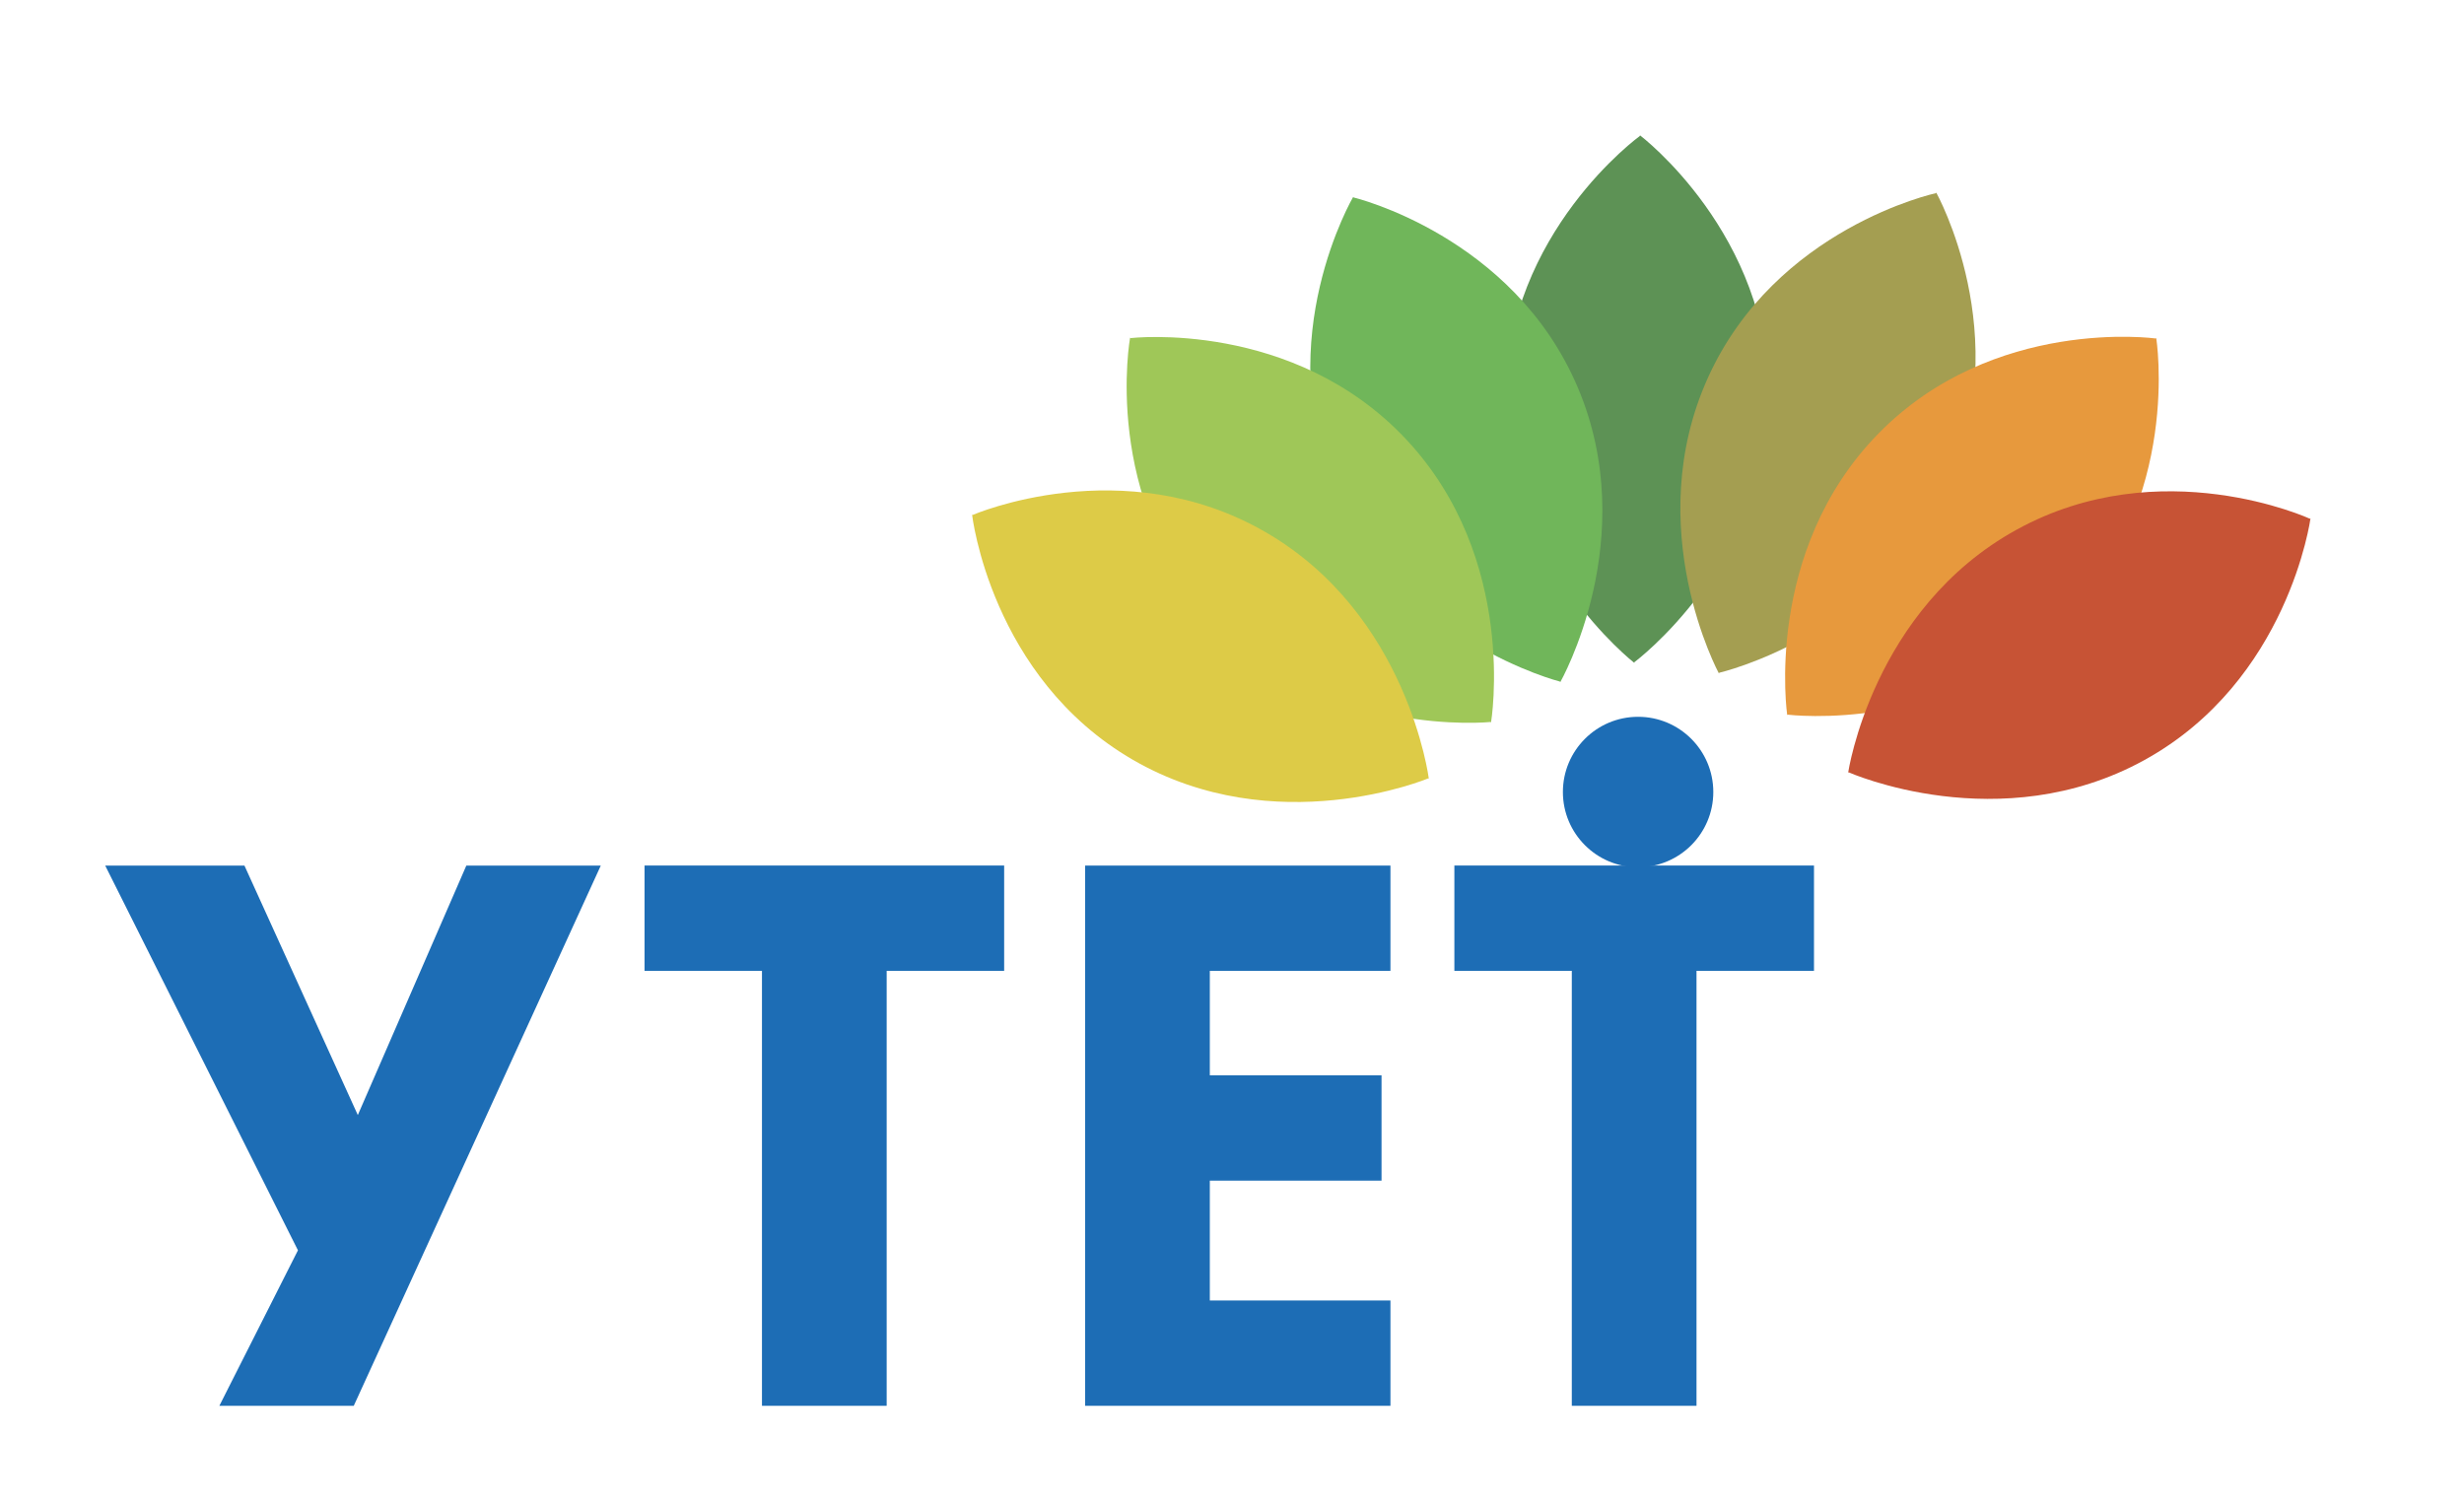
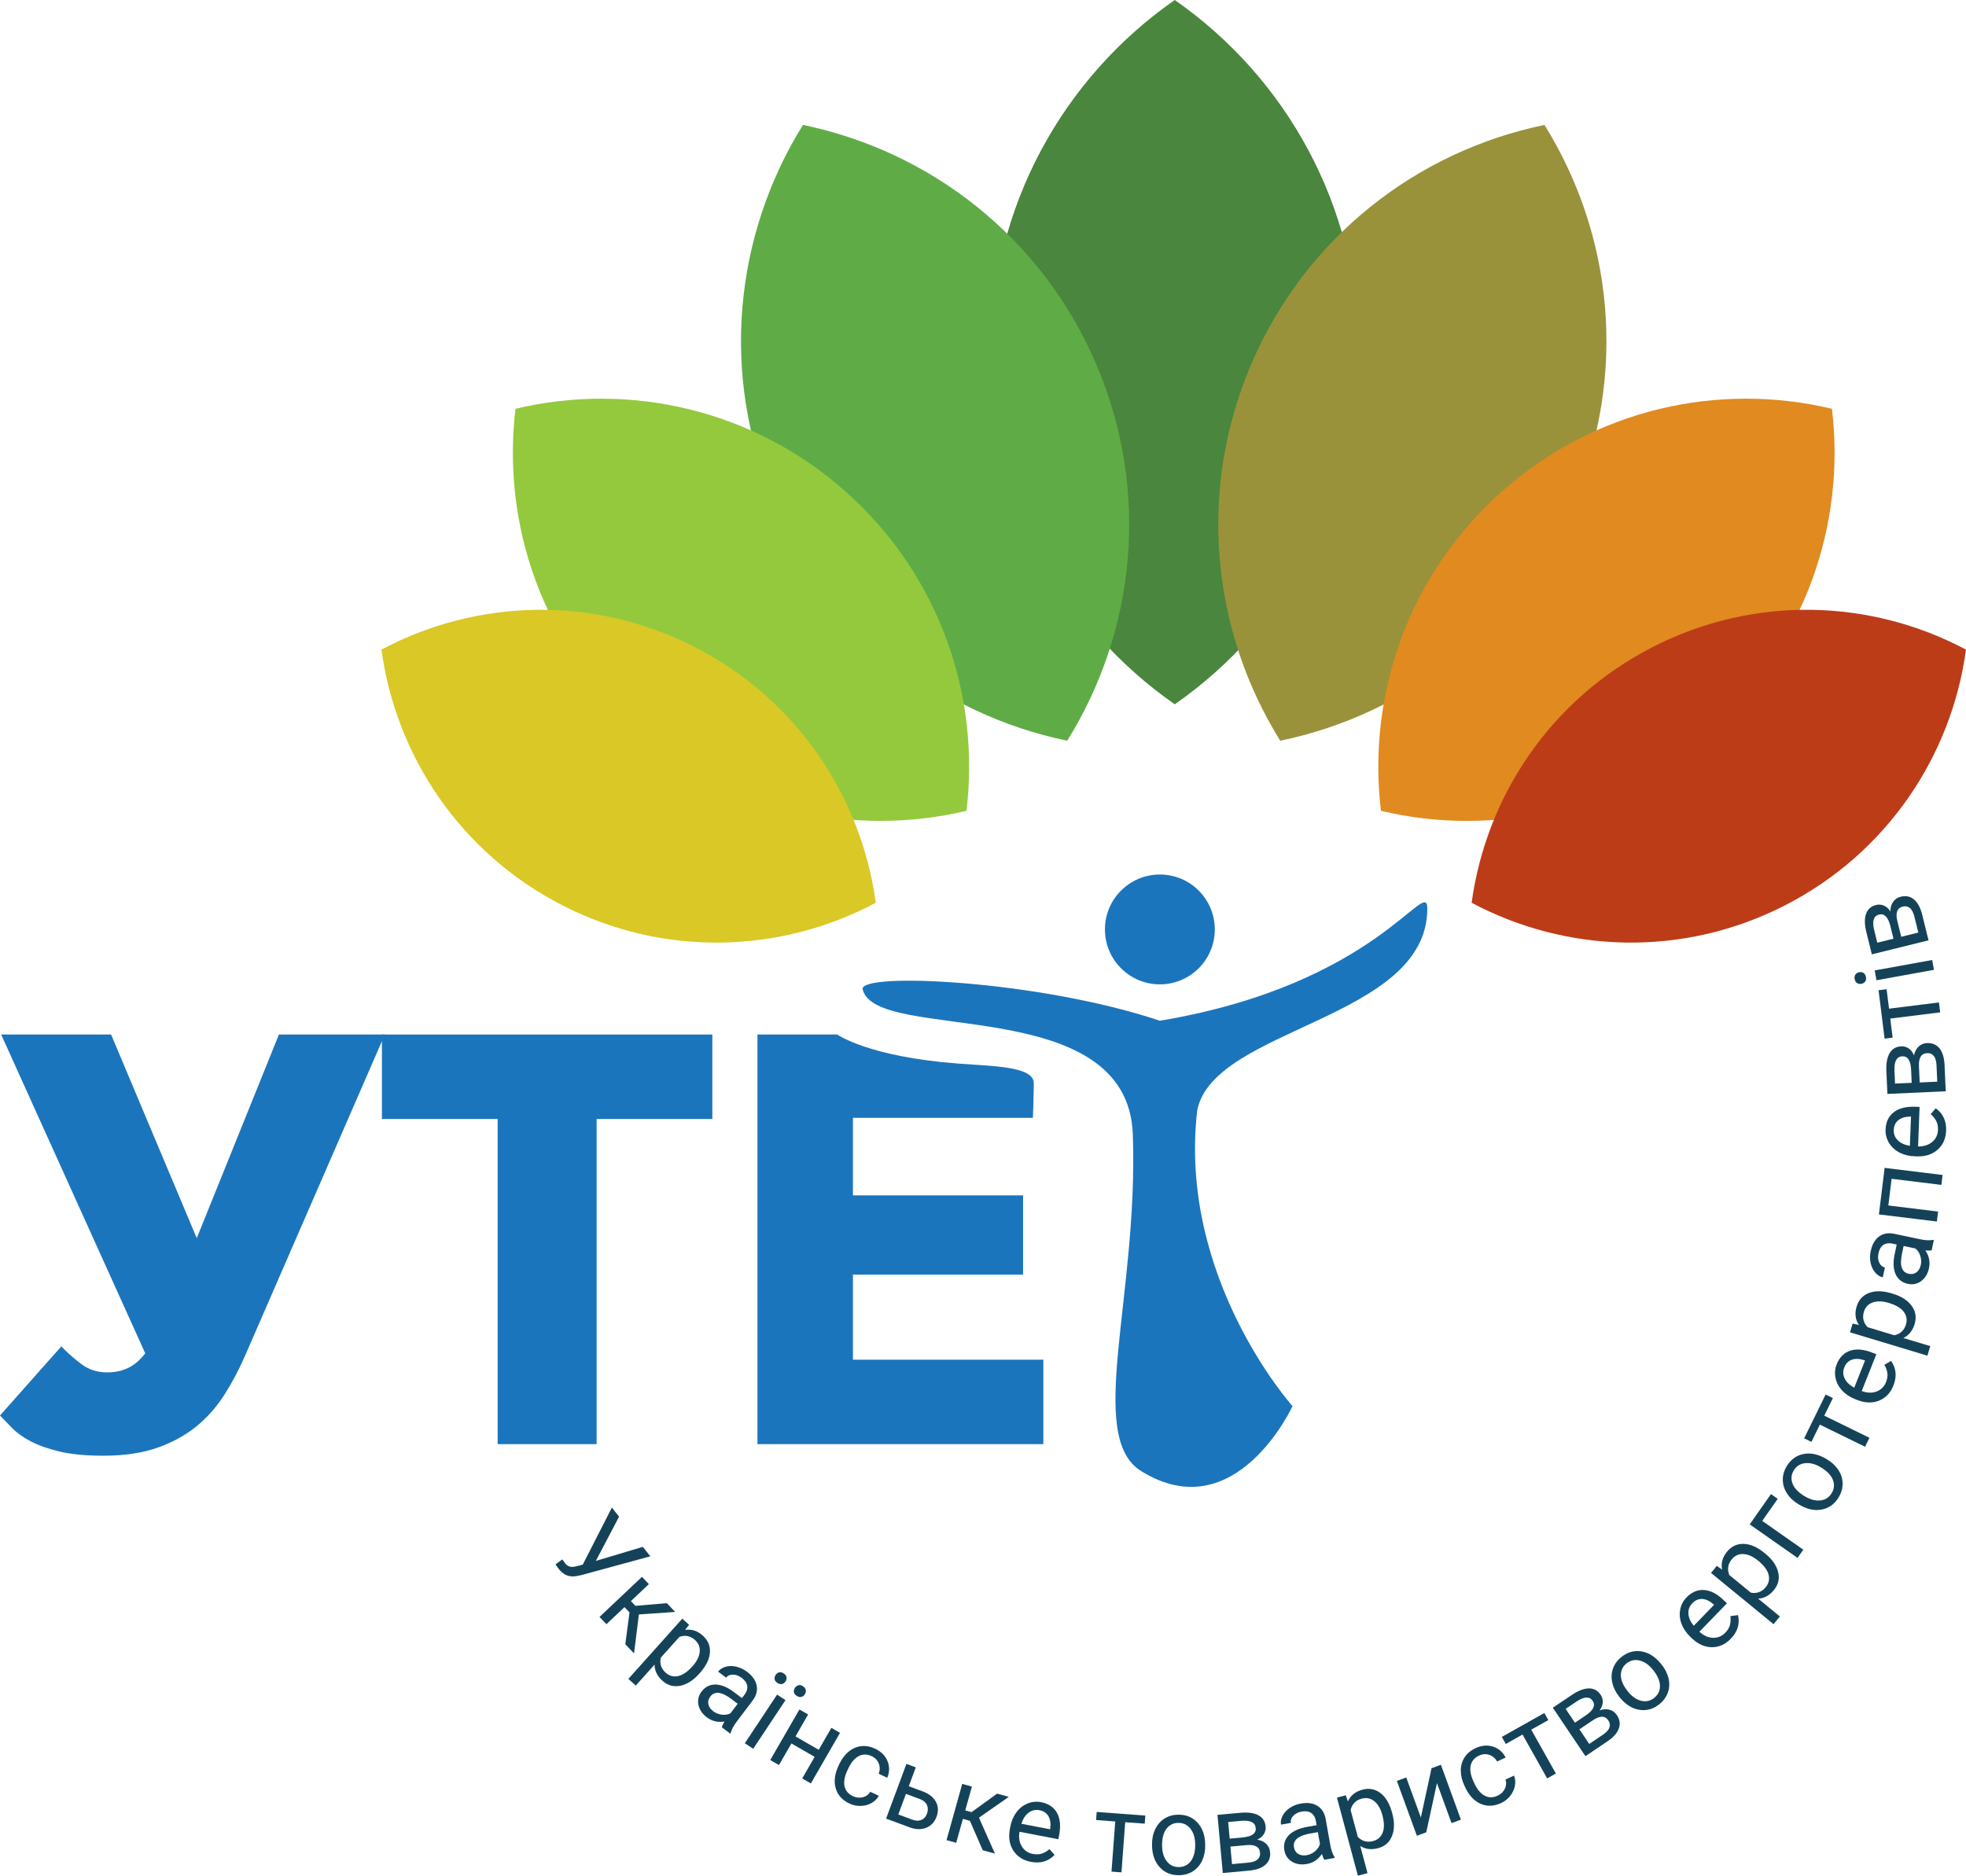
- <svg xmlns="http://www.w3.org/2000/svg" version="1.1" id="Layer_1" x="0px" y="0px" viewBox="0 0 437.07 268.1" style="enable-background:new 0 0 437.07 268.1;" xml:space="preserve">
-   <style type="text/css">
- 	.st0{fill:#1D6DB5;}
- 	.st1{fill:#5D9255;}
- 	.st2{fill:#A49E51;}
- 	.st3{fill:#E7993D;}
- 	.st4{fill:#C75335;}
- 	.st5{fill:#70B65A;}
- 	.st6{fill:#9FC758;}
- 	.st7{fill:#DDCB47;}
- </style>
-   <g>
-     <g>
-       <path class="st0" d="M43.36,153.53l20.11,44.25l19.25-44.25h23.85l-43.82,95.82H38.91l13.94-27.58l-34.19-68.24H43.36z" />
-       <path class="st0" d="M157.28,172.2v77.15h-22.12V172.2h-20.83v-18.68h63.79v18.68H157.28z" />
-       <path class="st0" d="M246.63,172.2H214.6v18.53h30.46v18.68H214.6v21.26h32.04v18.68h-54.16v-95.82h54.16V172.2z" />
-       <path class="st0" d="M300.93,172.2v77.15h-22.12V172.2h-20.83v-18.68h63.79v18.68H300.93z" />
+ <svg xmlns="http://www.w3.org/2000/svg" width="79.137mm" height="75.517mm" viewBox="0 0 79.137 75.517" version="1.1" id="svg1202">
+   <defs id="defs1199" />
+   <g id="layer1" transform="translate(-0.2999996,-0.2999977)" style="display:inline">
+     <g id="g880" style="display:inline" transform="matrix(0.3527778,0,0,-0.3527778,-27.82214,160.0013)">
+       <g id="g18" transform="translate(209.9345,284.8043)">
+         <path d="m 0,0 c -6.371,3.948 -0.311,19.966 -0.959,38.415 -0.574,16.37 -29.347,10.352 -30.825,16.562 -0.479,2.01 20.092,1.053 33.91,-3.574 24.869,4.151 30.535,16.686 30.517,12.764 C 32.585,51.499 8.272,50.653 6.388,41.176 4.174,22.006 17.262,7.419 17.262,7.419 17.262,7.419 10.774,-6.677 0,0" style="fill:#1b75bc;fill-opacity:1;fill-rule:nonzero;stroke:none" id="path20" />
+       </g>
+       <g id="g22" transform="translate(218.328,346.6259)">
+         <path d="m 0,0 c 0,-3.462 -2.806,-6.268 -6.268,-6.268 -3.461,0 -6.267,2.806 -6.267,6.268 0,3.462 2.806,6.268 6.267,6.268 C -2.806,6.268 0,3.462 0,0" style="fill:#1b75bc;fill-opacity:1;fill-rule:nonzero;stroke:none" id="path24" />
+       </g>
+       <g id="g26" transform="translate(92.3933,334.6331)">
+         <path d="M 0,0 9.773,-23.242 19.148,0 H 31.232 L 15.319,-36.579 c -0.705,-1.629 -1.509,-3.148 -2.41,-4.556 -0.903,-1.41 -1.981,-2.62 -3.236,-3.632 -1.254,-1.013 -2.74,-1.816 -4.457,-2.41 -1.716,-0.594 -3.742,-0.891 -6.074,-0.891 -2.07,0 -3.775,0.167 -5.117,0.498 -1.343,0.333 -2.443,0.732 -3.301,1.197 -0.859,0.465 -1.542,0.963 -2.047,1.496 -0.507,0.532 -0.958,0.997 -1.354,1.397 l 6.999,7.891 c 0.572,-0.617 1.298,-1.266 2.179,-1.948 0.88,-0.683 1.892,-1.023 3.037,-1.023 0.88,0 1.673,0.164 2.377,0.494 0.704,0.329 1.364,0.889 1.981,1.68 L -12.545,0 Z" style="fill:#1b75bc;fill-opacity:1;fill-rule:nonzero;stroke:none" id="path28" />
+       </g>
+       <g id="g30" transform="translate(147.7904,324.9929)">
+         <path d="M 0,0 V -37.108 H -11.291 V 0 H -24.496 V 9.64 H 13.205 V 0 Z" style="fill:#1b75bc;fill-opacity:1;fill-rule:nonzero;stroke:none" id="path32" />
+       </g>
+       <g id="g34" transform="translate(166.1455,287.8853)">
+         <path d="m 0,0 v 46.748 h 9.104 c 0,0 3.525,-2.536 13.787,-3.316 3.915,-0.297 8.387,-0.307 8.627,-2.092 0.048,-0.362 -0.089,-4.101 -0.089,-4.101 H 10.894 V 28.392 H 30.306 V 19.346 H 10.894 V 9.64 H 32.617 V 0 Z" style="fill:#1b75bc;fill-opacity:1;fill-rule:nonzero;stroke:none" id="path36" />
+       </g>
+       <g id="g38" transform="translate(147.7037,274.5616)">
+         <path d="m 0,0 5.364,1.602 0.85,-1.079 -7.83,-2.134 c -0.506,-0.127 -0.894,-0.179 -1.165,-0.157 -0.271,0.021 -0.524,0.097 -0.76,0.228 -0.236,0.129 -0.47,0.342 -0.701,0.635 -0.201,0.254 -0.315,0.429 -0.342,0.522 l 0.758,0.551 0.328,-0.455 c 0.267,-0.339 0.628,-0.462 1.083,-0.369 l 0.347,0.076 0.575,0.156 3.323,6.509 0.819,-1.04 z" style="fill:#144359;fill-opacity:1;fill-rule:nonzero;stroke:none" id="path40" />
+       </g>
+       <g id="g42" transform="translate(151.545,268.6794)">
+         <path d="M 0,0 -0.571,0.605 -2.635,-1.345 -3.421,-0.512 1.424,4.063 2.21,3.231 0.159,1.294 0.671,0.752 4.26,1.058 5.208,0.056 1.07,-0.227 0.515,-4.68 -0.479,-3.628 Z" style="fill:#144359;fill-opacity:1;fill-rule:nonzero;stroke:none" id="path44" />
+       </g>
+       <g id="g46" transform="translate(158.7258,262.5299)">
+         <path d="M 0,0 C 0.501,0.559 0.778,1.108 0.829,1.646 0.881,2.184 0.699,2.639 0.283,3.012 -0.231,3.472 -0.82,3.588 -1.485,3.363 L -3.609,0.991 c -0.151,-0.679 0.034,-1.254 0.557,-1.722 0.407,-0.364 0.875,-0.493 1.404,-0.385 C -1.119,-1.009 -0.57,-0.636 0,0 m 0.763,-0.856 c -0.677,-0.756 -1.395,-1.21 -2.154,-1.362 -0.759,-0.153 -1.434,0.035 -2.024,0.564 -0.603,0.54 -0.906,1.155 -0.909,1.847 l -2.14,-2.39 -0.849,0.76 6.154,6.872 0.775,-0.694 -0.451,-0.587 C -0.106,4.272 0.565,4.056 1.18,3.506 1.776,2.972 2.047,2.325 1.992,1.564 1.936,0.803 1.55,0.022 0.832,-0.779 Z" style="fill:#144359;fill-opacity:1;fill-rule:nonzero;stroke:none" id="path48" />
+       </g>
+       <g id="g50" transform="translate(161.0964,257.4012)">
+         <path d="m 0,0 c 0.285,-0.214 0.611,-0.345 0.978,-0.391 0.367,-0.044 0.697,0.008 0.989,0.157 L 2.791,0.857 2.078,1.395 C 0.964,2.236 0.16,2.33 -0.332,1.677 -0.547,1.392 -0.62,1.098 -0.551,0.794 -0.482,0.49 -0.298,0.225 0,0 m 0.986,-1.832 c 0.027,0.145 0.125,0.364 0.295,0.658 -0.754,-0.121 -1.424,0.04 -2.011,0.483 -0.524,0.395 -0.843,0.869 -0.955,1.418 -0.112,0.55 0.004,1.053 0.348,1.509 0.417,0.553 0.952,0.825 1.605,0.813 0.652,-0.01 1.36,-0.304 2.124,-0.88 L 3.277,1.501 3.592,1.919 C 3.831,2.237 3.927,2.562 3.88,2.894 3.831,3.225 3.622,3.531 3.252,3.811 2.928,4.056 2.594,4.179 2.251,4.18 1.907,4.183 1.648,4.067 1.473,3.834 L 0.558,4.524 C 0.758,4.79 1.046,4.974 1.421,5.08 1.796,5.185 2.2,5.188 2.631,5.089 3.063,4.99 3.472,4.794 3.859,4.503 4.472,4.041 4.836,3.525 4.953,2.956 5.069,2.388 4.931,1.83 4.539,1.282 L 2.692,-1.166 C 2.323,-1.655 2.092,-2.089 2,-2.472 L 1.94,-2.551 Z" style="fill:#144359;fill-opacity:1;fill-rule:nonzero;stroke:none" id="path52" />
+       </g>
+       <g id="g54" transform="translate(170.4188,260.0717)">
+         <path d="M 0,0 C 0.103,0.155 0.236,0.254 0.401,0.298 0.565,0.343 0.74,0.304 0.925,0.18 1.11,0.058 1.215,-0.088 1.24,-0.259 1.265,-0.428 1.226,-0.591 1.124,-0.746 1.021,-0.901 0.888,-0.997 0.723,-1.037 0.559,-1.077 0.385,-1.035 0.2,-0.912 0.015,-0.79 -0.09,-0.646 -0.116,-0.48 -0.141,-0.314 -0.103,-0.154 0,0 m -2.2,1.474 c 0.103,0.155 0.236,0.253 0.399,0.296 0.164,0.042 0.338,0.002 0.523,-0.12 0.185,-0.123 0.29,-0.268 0.316,-0.436 C -0.935,1.045 -0.974,0.883 -1.076,0.729 -1.179,0.574 -1.312,0.477 -1.477,0.438 -1.641,0.398 -1.815,0.439 -2,0.561 -2.185,0.684 -2.29,0.828 -2.315,0.994 -2.341,1.159 -2.303,1.319 -2.2,1.474 m -2.561,-8.428 -0.955,0.633 3.683,5.552 0.955,-0.633 z" style="fill:#144359;fill-opacity:1;fill-rule:nonzero;stroke:none" id="path56" />
+       </g>
+       <g id="g58" transform="translate(172.238,249.1644)">
+         <path d="M 0,0 -0.987,0.568 0.433,3.033 -2.219,4.561 -3.639,2.096 -4.632,2.668 -1.306,8.442 -0.313,7.869 -1.755,5.367 0.897,3.839 2.339,6.342 3.326,5.774 Z" style="fill:#144359;fill-opacity:1;fill-rule:nonzero;stroke:none" id="path60" />
+       </g>
+       <g id="g62" transform="translate(177.0432,247.7067)" style="display:inline">
+         <path d="m 0,0 c 0.368,-0.172 0.742,-0.212 1.122,-0.117 0.379,0.094 0.662,0.301 0.849,0.622 L 2.947,0.048 c -0.181,-0.337 -0.454,-0.61 -0.82,-0.82 -0.365,-0.21 -0.775,-0.321 -1.228,-0.336 -0.453,-0.014 -0.885,0.075 -1.293,0.266 -0.822,0.385 -1.347,0.965 -1.575,1.741 -0.228,0.776 -0.12,1.64 0.326,2.591 l 0.081,0.173 c 0.275,0.588 0.628,1.059 1.058,1.416 0.43,0.355 0.905,0.566 1.427,0.629 C 1.445,5.772 1.981,5.676 2.531,5.418 3.208,5.1 3.675,4.635 3.934,4.019 4.192,3.404 4.184,2.766 3.911,2.105 L 2.935,2.563 C 3.088,2.967 3.09,3.357 2.942,3.733 2.794,4.108 2.525,4.387 2.134,4.57 1.61,4.816 1.115,4.817 0.651,4.574 0.186,4.332 -0.214,3.854 -0.548,3.141 L -0.64,2.946 C -0.965,2.25 -1.073,1.647 -0.963,1.138 -0.853,0.629 -0.532,0.249 0,0" style="fill:#144359;fill-opacity:1;fill-rule:nonzero;stroke:none" id="path64" />
+       </g>
+       <g id="g66" transform="translate(183.087,247.9733)">
+         <path d="m 0,0 -0.873,-2.349 1.587,-0.59 c 0.401,-0.149 0.749,-0.161 1.045,-0.036 0.295,0.123 0.51,0.365 0.643,0.723 0.129,0.346 0.127,0.67 -0.004,0.97 -0.131,0.301 -0.388,0.526 -0.77,0.677 z M 0.324,0.872 1.946,0.269 C 2.651,-0.001 3.143,-0.395 3.42,-0.909 3.697,-1.424 3.721,-1.991 3.491,-2.611 3.259,-3.234 2.861,-3.656 2.298,-3.875 1.734,-4.096 1.095,-4.072 0.379,-3.806 l -2.644,0.982 2.321,6.246 1.068,-0.397 z" style="fill:#144359;fill-opacity:1;fill-rule:nonzero;stroke:none" id="path68" />
+       </g>
+       <g id="g70" transform="translate(190.3859,244.8979)">
+         <path d="m 0,0 -0.801,0.223 -0.763,-2.734 -1.103,0.308 1.79,6.417 L 0.227,3.907 -0.531,1.19 0.187,0.99 3.104,3.104 4.432,2.734 1.033,0.357 2.855,-3.744 1.461,-3.355 Z" style="fill:#144359;fill-opacity:1;fill-rule:nonzero;stroke:none" id="path72" />
+       </g>
+       <g id="g74" transform="translate(198.3217,246.1092)">
+         <path d="m 0,0 c -0.451,0.087 -0.862,-0.005 -1.232,-0.275 -0.369,-0.269 -0.647,-0.694 -0.834,-1.273 l 3.279,-0.629 0.016,0.085 c 0.077,0.575 0.008,1.044 -0.206,1.41 C 0.809,-0.317 0.468,-0.09 0,0 m -0.987,-5.893 c -0.887,0.17 -1.553,0.6 -1.998,1.29 -0.444,0.689 -0.573,1.522 -0.385,2.498 l 0.039,0.205 c 0.125,0.649 0.36,1.204 0.706,1.667 0.346,0.463 0.769,0.795 1.27,0.998 0.501,0.203 1.012,0.254 1.532,0.154 0.85,-0.163 1.457,-0.571 1.822,-1.221 0.364,-0.651 0.445,-1.499 0.245,-2.543 L 2.155,-3.311 -2.278,-2.46 c -0.108,-0.648 -0.02,-1.205 0.265,-1.672 0.284,-0.466 0.705,-0.753 1.262,-0.86 0.395,-0.075 0.744,-0.059 1.05,0.049 0.305,0.109 0.586,0.277 0.843,0.503 l 0.581,-0.663 c -0.71,-0.737 -1.614,-1.001 -2.71,-0.79" style="fill:#144359;fill-opacity:1;fill-rule:nonzero;stroke:none" id="path76" />
+       </g>
+       <g id="g78" transform="translate(210.3331,244.574)">
+         <path d="m 0,0 -2.229,0.166 -0.426,-5.724 -1.137,0.085 0.427,5.724 -2.187,0.163 0.069,0.921 5.552,-0.414 z" style="fill:#144359;fill-opacity:1;fill-rule:nonzero;stroke:none" id="path80" />
+       </g>
+       <g id="g82" transform="translate(212.3131,242.0397)">
+         <path d="m 0,0 c 0.012,-0.739 0.193,-1.329 0.543,-1.771 0.35,-0.442 0.812,-0.658 1.387,-0.649 0.578,0.01 1.035,0.244 1.368,0.703 0.333,0.459 0.493,1.097 0.48,1.914 C 3.766,0.927 3.583,1.517 3.229,1.965 2.875,2.413 2.41,2.632 1.836,2.623 1.273,2.614 0.823,2.383 0.485,1.929 0.149,1.477 -0.014,0.833 0,0 M -1.148,0.117 C -1.158,0.769 -1.04,1.358 -0.792,1.884 -0.543,2.41 -0.193,2.818 0.26,3.108 0.714,3.399 1.233,3.549 1.821,3.559 2.728,3.573 3.467,3.271 4.037,2.652 4.608,2.034 4.901,1.203 4.918,0.16 L 4.919,0.08 C 4.93,-0.569 4.815,-1.153 4.575,-1.672 4.335,-2.191 3.987,-2.598 3.53,-2.893 3.073,-3.188 2.544,-3.34 1.945,-3.349 c -0.903,-0.016 -1.64,0.287 -2.211,0.906 -0.57,0.619 -0.863,1.445 -0.881,2.48 z" style="fill:#144359;fill-opacity:1;fill-rule:nonzero;stroke:none" id="path84" />
+       </g>
+       <g id="g86" transform="translate(220.1087,241.9571)">
+         <path d="m 0,0 0.183,-1.999 1.876,0.172 c 0.475,0.043 0.821,0.163 1.04,0.361 0.219,0.197 0.314,0.455 0.285,0.774 -0.061,0.662 -0.577,0.948 -1.55,0.86 z M -0.083,0.908 1.382,1.042 C 2.445,1.139 2.949,1.498 2.891,2.12 2.835,2.741 2.302,3.016 1.295,2.944 L -0.256,2.803 Z M -0.869,-3.017 -1.475,3.619 1.113,3.856 C 1.996,3.936 2.688,3.844 3.189,3.578 3.688,3.313 3.966,2.881 4.021,2.285 4.048,1.978 3.982,1.692 3.821,1.429 3.659,1.164 3.404,0.951 3.057,0.787 3.466,0.73 3.805,0.575 4.073,0.323 4.341,0.072 4.493,-0.245 4.528,-0.625 4.584,-1.234 4.402,-1.721 3.984,-2.084 3.566,-2.448 2.948,-2.668 2.13,-2.742 Z" style="fill:#144359;fill-opacity:1;fill-rule:nonzero;stroke:none" id="path88" />
+       </g>
+       <g id="g90" transform="translate(228.8171,240.9762)">
+         <path d="M 0,0 C 0.351,0.062 0.669,0.213 0.952,0.451 1.235,0.689 1.421,0.966 1.51,1.283 L 1.27,2.628 0.391,2.472 C -0.983,2.226 -1.598,1.702 -1.455,0.898 -1.392,0.546 -1.226,0.292 -0.956,0.135 -0.687,-0.02 -0.368,-0.066 0,0 M 2.013,-0.523 C 1.926,-0.405 1.832,-0.184 1.733,0.14 1.308,-0.495 0.734,-0.876 0.01,-1.006 c -0.646,-0.115 -1.209,-0.026 -1.689,0.266 -0.479,0.291 -0.769,0.718 -0.87,1.28 -0.121,0.683 0.044,1.26 0.496,1.731 0.451,0.47 1.148,0.789 2.09,0.957 L 1.128,3.423 1.036,3.938 C 0.966,4.33 0.793,4.622 0.517,4.812 0.242,5.003 -0.125,5.057 -0.581,4.976 -0.982,4.904 -1.299,4.743 -1.534,4.493 -1.768,4.243 -1.86,3.974 -1.809,3.687 L -2.936,3.486 c -0.059,0.327 10e-4,0.664 0.179,1.011 0.178,0.346 0.45,0.644 0.816,0.893 0.367,0.249 0.788,0.416 1.265,0.501 C 0.08,6.026 0.706,5.942 1.202,5.641 1.697,5.34 2.013,4.858 2.147,4.199 L 2.686,1.179 C 2.793,0.577 2.955,0.112 3.173,-0.216 L 3.19,-0.313 Z" style="fill:#144359;fill-opacity:1;fill-rule:nonzero;stroke:none" id="path92" />
+       </g>
+       <g id="g94" transform="translate(237.4502,245.5419)">
+         <path d="M 0,0 C -0.194,0.726 -0.503,1.258 -0.924,1.595 -1.347,1.932 -1.827,2.029 -2.366,1.884 -3.033,1.706 -3.453,1.277 -3.628,0.596 l 0.823,-3.075 c 0.487,-0.499 1.069,-0.657 1.747,-0.475 0.528,0.141 0.891,0.462 1.091,0.965 C 0.232,-1.488 0.221,-0.824 0,0 m 1.134,0.17 c 0.262,-0.979 0.25,-1.829 -0.038,-2.548 -0.288,-0.718 -0.814,-1.181 -1.58,-1.386 -0.781,-0.208 -1.462,-0.126 -2.043,0.25 l 0.83,-3.099 -1.1,-0.295 -2.387,8.911 1.005,0.269 0.245,-0.699 c 0.299,0.675 0.848,1.119 1.645,1.333 0.773,0.207 1.462,0.08 2.069,-0.383 C 0.386,2.06 0.828,1.31 1.107,0.271 Z" style="fill:#144359;fill-opacity:1;fill-rule:nonzero;stroke:none" id="path96" />
+       </g>
+       <g id="g98" transform="translate(243.0578,250.8981)">
+         <path d="m 0,0 1.071,0.391 2.283,-6.26 -1.07,-0.391 -1.665,4.565 -1.222,-5.618 -1.07,-0.391 -2.283,6.26 1.07,0.391 1.667,-4.571 z" style="fill:#144359;fill-opacity:1;fill-rule:nonzero;stroke:none" id="path100" />
+       </g>
+       <g id="g102" transform="translate(250.6121,247.7719)">
+         <path d="M 0,0 C 0.369,0.171 0.639,0.433 0.811,0.784 0.982,1.135 1.006,1.485 0.88,1.834 L 1.858,2.288 C 2,1.933 2.034,1.548 1.959,1.133 1.884,0.719 1.707,0.333 1.427,-0.024 1.146,-0.38 0.801,-0.654 0.391,-0.843 -0.432,-1.225 -1.214,-1.255 -1.955,-0.931 -2.695,-0.607 -3.287,0.031 -3.73,0.985 l -0.08,0.173 c -0.273,0.588 -0.408,1.162 -0.404,1.72 0.003,0.558 0.148,1.057 0.434,1.499 0.287,0.44 0.706,0.789 1.257,1.044 0.678,0.315 1.336,0.374 1.972,0.176 C 0.086,5.399 0.57,4.983 0.901,4.349 L -0.077,3.896 C -0.288,4.272 -0.585,4.525 -0.968,4.653 -1.351,4.781 -1.738,4.753 -2.129,4.572 -2.654,4.329 -2.973,3.951 -3.086,3.439 -3.199,2.927 -3.09,2.313 -2.758,1.598 l 0.09,-0.195 C -2.344,0.706 -1.952,0.237 -1.491,-0.006 -1.03,-0.249 -0.533,-0.247 0,0" style="fill:#144359;fill-opacity:1;fill-rule:nonzero;stroke:none" id="path104" />
+       </g>
+       <g id="g106" transform="translate(256.3842,256.3956)">
+         <path d="m 0,0 -1.95,-1.095 2.811,-5.004 -0.993,-0.558 -2.811,5.004 -1.911,-1.074 -0.452,0.806 4.853,2.726 z" style="fill:#144359;fill-opacity:1;fill-rule:nonzero;stroke:none" id="path108" />
+       </g>
+       <g id="g110" transform="translate(259.9306,255.3393)">
+         <path d="m 0,0 1.121,-1.666 1.563,1.052 C 3.079,-0.348 3.325,-0.075 3.423,0.203 3.52,0.481 3.479,0.753 3.3,1.019 2.929,1.571 2.338,1.574 1.527,1.028 Z M -0.509,0.756 0.712,1.578 C 1.598,2.173 1.866,2.731 1.517,3.249 1.169,3.766 0.57,3.751 -0.279,3.204 l -1.292,-0.87 z m 1.197,-3.819 -3.721,5.528 2.156,1.451 C -0.141,4.411 0.51,4.662 1.077,4.67 1.643,4.677 2.094,4.432 2.428,3.935 2.6,3.68 2.678,3.398 2.664,3.089 2.649,2.779 2.529,2.469 2.303,2.159 2.689,2.305 3.061,2.332 3.417,2.241 3.773,2.149 4.058,1.945 4.271,1.628 4.613,1.12 4.687,0.606 4.495,0.086 4.304,-0.434 3.867,-0.923 3.186,-1.382 Z" style="fill:#144359;fill-opacity:1;fill-rule:nonzero;stroke:none" id="path112" />
+       </g>
+       <g id="g114" transform="translate(265.4657,259.6551)">
+         <path d="M 0,0 C 0.464,-0.575 0.97,-0.928 1.518,-1.061 2.066,-1.194 2.563,-1.079 3.01,-0.718 3.461,-0.354 3.676,0.111 3.656,0.678 3.636,1.245 3.37,1.846 2.856,2.481 2.397,3.05 1.889,3.402 1.335,3.537 0.78,3.672 0.279,3.559 -0.168,3.197 -0.606,2.844 -0.818,2.385 -0.805,1.82 -0.793,1.255 -0.524,0.648 0,0 m -0.977,-0.614 c -0.41,0.507 -0.678,1.045 -0.807,1.612 -0.128,0.566 -0.103,1.104 0.075,1.612 0.178,0.508 0.495,0.947 0.953,1.315 0.705,0.57 1.473,0.787 2.304,0.651 C 2.379,4.44 3.122,3.966 3.777,3.154 L 3.828,3.092 C 4.235,2.588 4.504,2.057 4.635,1.5 4.765,0.943 4.741,0.408 4.562,-0.106 4.384,-0.619 4.062,-1.065 3.595,-1.442 2.892,-2.009 2.126,-2.225 1.295,-2.088 c -0.831,0.136 -1.571,0.607 -2.221,1.411 z" style="fill:#144359;fill-opacity:1;fill-rule:nonzero;stroke:none" id="path116" />
+       </g>
+       <g id="g118" transform="translate(272.815,269.7321)">
+         <path d="m 0,0 c -0.32,-0.33 -0.469,-0.724 -0.446,-1.181 0.024,-0.457 0.226,-0.922 0.608,-1.395 L 2.485,-0.179 2.423,-0.12 C 1.984,0.26 1.554,0.46 1.132,0.481 0.709,0.502 0.331,0.342 0,0 M 4.388,-4.056 C 3.759,-4.704 3.035,-5.026 2.215,-5.02 c -0.82,0.007 -1.588,0.355 -2.301,1.047 l -0.15,0.146 c -0.475,0.46 -0.811,0.961 -1.008,1.504 -0.197,0.542 -0.243,1.078 -0.138,1.609 0.105,0.529 0.341,0.985 0.71,1.365 0.602,0.622 1.276,0.907 2.02,0.855 C 2.092,1.453 2.847,1.058 3.609,0.317 L 3.95,-0.012 0.809,-3.254 c 0.483,-0.445 0.997,-0.677 1.543,-0.694 0.547,-0.018 1.017,0.177 1.411,0.583 0.28,0.29 0.459,0.591 0.535,0.906 0.076,0.314 0.09,0.641 0.041,0.98 l 0.874,0.123 C 5.44,-2.354 5.165,-3.254 4.388,-4.056" style="fill:#144359;fill-opacity:1;fill-rule:nonzero;stroke:none" id="path120" />
+       </g>
+       <g id="g122" transform="translate(280.3294,274.5819)">
+         <path d="M 0,0 C -0.581,0.477 -1.142,0.729 -1.681,0.757 -2.221,0.785 -2.668,0.584 -3.021,0.152 -3.459,-0.382 -3.55,-0.975 -3.296,-1.63 l 2.462,-2.019 c 0.686,-0.121 1.251,0.089 1.697,0.632 0.346,0.422 0.453,0.895 0.323,1.419 C 1.056,-1.074 0.66,-0.541 0,0 M 0.822,0.799 C 1.606,0.156 2.091,-0.541 2.276,-1.293 2.461,-2.045 2.302,-2.727 1.8,-3.34 1.287,-3.965 0.685,-4.295 -0.005,-4.328 l 2.481,-2.035 -0.723,-0.88 -7.133,5.849 0.66,0.804 0.606,-0.425 c -0.15,0.723 0.037,1.404 0.56,2.042 0.508,0.619 1.142,0.918 1.904,0.895 C -0.887,1.9 -0.091,1.548 0.741,0.866 Z" style="fill:#144359;fill-opacity:1;fill-rule:nonzero;stroke:none" id="path124" />
+       </g>
+       <g id="g126" transform="translate(282.5573,281.6428)">
+         <path d="M 0,0 -1.765,-2.515 2.918,-5.802 2.26,-6.74 l -5.454,3.828 2.423,3.453 z" style="fill:#144359;fill-opacity:1;fill-rule:nonzero;stroke:none" id="path128" />
+       </g>
+       <g id="g130" transform="translate(285.648,281.9312)" style="display:inline">
+         <path d="m 0,0 c 0.635,-0.377 1.232,-0.533 1.792,-0.467 0.56,0.066 0.987,0.346 1.281,0.84 C 3.368,0.871 3.408,1.382 3.192,1.907 2.976,2.431 2.518,2.902 1.815,3.32 1.187,3.693 0.589,3.846 0.022,3.78 -0.546,3.714 -0.976,3.433 -1.269,2.939 -1.557,2.456 -1.596,1.951 -1.387,1.427 -1.179,0.901 -0.717,0.426 0,0 m -0.702,-0.915 c -0.561,0.333 -1.001,0.743 -1.317,1.23 -0.318,0.487 -0.481,1 -0.491,1.538 -0.009,0.539 0.136,1.059 0.436,1.564 0.463,0.781 1.108,1.251 1.934,1.412 C 0.687,4.99 1.548,4.803 2.444,4.271 L 2.513,4.23 C 3.071,3.898 3.508,3.494 3.824,3.018 4.14,2.541 4.303,2.031 4.314,1.487 4.326,0.943 4.178,0.414 3.872,-0.101 3.41,-0.878 2.767,-1.347 1.94,-1.508 1.114,-1.669 0.256,-1.484 -0.633,-0.956 Z" style="fill:#144359;fill-opacity:1;fill-rule:nonzero;stroke:none" id="path132" />
+       </g>
+       <g id="g134" transform="translate(288.8531,293.1427)">
+         <path d="M 0,0 -0.984,-2.008 4.171,-4.532 3.67,-5.555 -1.484,-3.031 -2.449,-5 -3.278,-4.593 -0.83,0.406 Z" style="fill:#144359;fill-opacity:1;fill-rule:nonzero;stroke:none" id="path136" />
+       </g>
+       <g id="g138" transform="translate(290.1551,296.6435)">
+         <path d="m 0,0 c -0.17,-0.427 -0.156,-0.848 0.04,-1.261 0.196,-0.414 0.561,-0.766 1.095,-1.057 l 1.23,3.103 -0.08,0.032 C 1.734,0.999 1.261,1.019 0.861,0.877 0.463,0.735 0.176,0.443 0,0 M 5.605,-2.071 C 5.272,-2.91 4.726,-3.484 3.965,-3.792 3.205,-4.1 2.363,-4.071 1.44,-3.704 l -0.195,0.076 c -0.615,0.245 -1.117,0.579 -1.507,1.005 -0.389,0.426 -0.636,0.905 -0.742,1.435 -0.106,0.529 -0.061,1.041 0.134,1.533 0.319,0.805 0.833,1.326 1.54,1.562 0.708,0.236 1.556,0.159 2.545,-0.233 L 3.655,1.498 1.991,-2.697 c 0.617,-0.228 1.181,-0.244 1.692,-0.052 0.512,0.192 0.872,0.552 1.081,1.078 0.148,0.375 0.197,0.722 0.147,1.041 -0.05,0.321 -0.161,0.628 -0.337,0.923 L 5.335,0.74 c 0.592,-0.836 0.682,-1.772 0.27,-2.811" style="fill:#144359;fill-opacity:1;fill-rule:nonzero;stroke:none" id="path140" />
+       </g>
+       <g id="g142" transform="translate(295.2388,303.9993)">
+         <path d="m 0,0 c -0.719,0.217 -1.334,0.235 -1.842,0.055 -0.51,-0.181 -0.845,-0.538 -1.007,-1.073 -0.199,-0.66 -0.056,-1.244 0.43,-1.751 L 0.629,-3.69 c 0.679,0.151 1.121,0.562 1.324,1.234 0.158,0.523 0.076,1.001 -0.245,1.434 C 1.387,-0.588 0.817,-0.247 0,0 M 0.454,1.053 C 1.424,0.76 2.139,0.301 2.598,-0.322 3.057,-0.945 3.173,-1.636 2.944,-2.394 2.71,-3.169 2.28,-3.704 1.654,-3.999 l 3.072,-0.928 -0.33,-1.091 -8.831,2.668 0.301,0.996 0.724,-0.161 c -0.416,0.611 -0.505,1.311 -0.266,2.101 0.231,0.766 0.703,1.286 1.416,1.557 0.712,0.271 1.583,0.252 2.613,-0.06 z" style="fill:#144359;fill-opacity:1;fill-rule:nonzero;stroke:none" id="path144" />
+       </g>
+       <g id="g146" transform="translate(298.8831,308.3368)">
+         <path d="m 0,0 c 0.074,0.35 0.054,0.7 -0.062,1.052 -0.114,0.351 -0.301,0.627 -0.56,0.83 L -1.96,2.164 -2.145,1.29 c -0.288,-1.365 -0.032,-2.133 0.767,-2.301 0.349,-0.074 0.647,-0.016 0.893,0.176 C -0.239,-0.644 -0.078,-0.365 0,0 M 1.24,1.671 C 1.098,1.634 0.858,1.629 0.52,1.659 0.949,1.027 1.087,0.351 0.935,-0.367 0.8,-1.01 0.507,-1.499 0.057,-1.834 -0.394,-2.169 -0.898,-2.277 -1.457,-2.16 c -0.679,0.144 -1.151,0.513 -1.418,1.109 -0.266,0.595 -0.301,1.361 -0.103,2.297 l 0.229,1.085 -0.513,0.108 C -3.651,2.521 -3.986,2.47 -4.267,2.286 -4.546,2.102 -4.735,1.782 -4.83,1.329 -4.914,0.931 -4.885,0.576 -4.74,0.264 c 0.144,-0.311 0.358,-0.497 0.644,-0.557 l -0.237,-1.12 c -0.326,0.068 -0.615,0.249 -0.87,0.545 -0.255,0.295 -0.429,0.659 -0.521,1.092 -0.094,0.433 -0.09,0.887 0.01,1.36 0.159,0.752 0.471,1.3 0.936,1.647 0.466,0.347 1.029,0.458 1.692,0.335 l 3,-0.633 C 0.513,2.806 1.005,2.782 1.39,2.86 L 1.487,2.839 Z" style="fill:#144359;fill-opacity:1;fill-rule:nonzero;stroke:none" id="path148" />
+       </g>
+       <g id="g150" transform="translate(301.3695,318.6037)">
+         <path d="m 0,0 -0.138,-1.131 -5.679,0.696 -0.373,-3.044 5.679,-0.696 -0.14,-1.137 -6.613,0.811 0.651,5.311 z" style="fill:#144359;fill-opacity:1;fill-rule:nonzero;stroke:none" id="path152" />
+       </g>
+       <g id="g154" transform="translate(295.7974,323.7396)">
+         <path d="M 0,0 C -0.017,-0.46 0.135,-0.852 0.458,-1.176 0.78,-1.5 1.242,-1.711 1.842,-1.808 L 1.968,1.528 1.882,1.531 C 1.303,1.52 0.848,1.381 0.52,1.114 0.191,0.847 0.018,0.475 0,0 M 5.975,-0.084 C 5.941,-0.987 5.616,-1.71 5.002,-2.254 4.388,-2.797 3.585,-3.051 2.592,-3.013 l -0.21,0.008 c -0.66,0.024 -1.245,0.173 -1.755,0.445 -0.509,0.272 -0.902,0.64 -1.178,1.104 -0.276,0.465 -0.404,0.962 -0.384,1.491 0.032,0.866 0.343,1.528 0.931,1.986 0.589,0.459 1.415,0.668 2.477,0.628 L 2.947,2.631 2.776,-1.88 c 0.657,-0.009 1.195,0.163 1.613,0.515 0.418,0.352 0.638,0.811 0.659,1.377 C 5.063,0.414 4.994,0.758 4.84,1.043 4.687,1.328 4.479,1.581 4.216,1.8 L 4.784,2.475 C 5.62,1.884 6.017,1.032 5.975,-0.084" style="fill:#144359;fill-opacity:1;fill-rule:nonzero;stroke:none" id="path156" />
+       </g>
+       <g id="g158" transform="translate(298.7563,329.1617)">
+         <path d="M 0,0 2.005,0.091 1.921,1.973 C 1.9,2.449 1.795,2.8 1.608,3.028 1.421,3.257 1.168,3.363 0.848,3.349 0.183,3.319 -0.127,2.815 -0.083,1.84 Z m -0.91,-0.041 -0.067,1.47 C -1.025,2.495 -1.361,3.015 -1.984,2.986 -2.607,2.958 -2.907,2.439 -2.881,1.429 l 0.07,-1.556 z M 2.974,-1.006 -3.683,-1.307 -3.8,1.29 c -0.04,0.885 0.084,1.572 0.372,2.06 0.289,0.488 0.732,0.745 1.331,0.772 0.308,0.013 0.59,-0.066 0.847,-0.239 0.256,-0.174 0.457,-0.438 0.605,-0.793 0.076,0.406 0.247,0.738 0.51,0.994 C 0.129,4.34 0.451,4.477 0.833,4.495 1.444,4.522 1.922,4.319 2.266,3.884 2.61,3.45 2.801,2.823 2.838,2.002 Z" style="fill:#144359;fill-opacity:1;fill-rule:nonzero;stroke:none" id="path160" />
+       </g>
+       <g id="g162" transform="translate(294.9817,339.8017)">
+         <path d="m 0,0 0.277,-2.218 5.695,0.71 0.141,-1.131 -5.695,-0.71 0.271,-2.175 -0.917,-0.115 -0.689,5.525 z" style="fill:#144359;fill-opacity:1;fill-rule:nonzero;stroke:none" id="path164" />
+       </g>
+       <g id="g166" transform="translate(300.1813,343.1372)">
+         <path d="m 0,0 0.204,-1.121 -6.556,-1.191 -0.204,1.121 z m -8.075,-2.719 c -0.181,-0.033 -0.345,-0.005 -0.491,0.083 -0.145,0.089 -0.237,0.242 -0.277,0.46 -0.04,0.218 -0.007,0.395 0.098,0.531 0.104,0.136 0.247,0.22 0.429,0.253 0.182,0.033 0.344,0.004 0.485,-0.087 0.142,-0.091 0.233,-0.246 0.272,-0.463 0.04,-0.219 0.009,-0.394 -0.092,-0.528 -0.101,-0.132 -0.242,-0.216 -0.424,-0.249" style="fill:#144359;fill-opacity:1;fill-rule:nonzero;stroke:none" id="path168" />
+       </g>
+       <g id="g170" transform="translate(296.653,345.7874)">
+         <path d="M 0,0 1.949,0.482 1.496,2.311 C 1.382,2.774 1.211,3.098 0.982,3.285 0.755,3.472 0.485,3.526 0.175,3.45 -0.472,3.29 -0.677,2.736 -0.442,1.787 Z M -0.885,-0.219 -1.238,1.21 C -1.495,2.246 -1.926,2.689 -2.531,2.539 -3.137,2.39 -3.328,1.822 -3.106,0.837 l 0.374,-1.513 z m 3.998,-0.185 -6.468,-1.6 -0.624,2.523 c -0.213,0.861 -0.226,1.559 -0.039,2.094 0.187,0.535 0.572,0.874 1.153,1.018 0.3,0.074 0.592,0.051 0.877,-0.069 0.285,-0.12 0.535,-0.339 0.75,-0.658 -0.005,0.413 0.096,0.771 0.305,1.074 0.208,0.303 0.498,0.501 0.869,0.592 C 0.529,4.718 1.037,4.612 1.46,4.253 1.883,3.895 2.193,3.317 2.39,2.52 Z" style="fill:#144359;fill-opacity:1;fill-rule:nonzero;stroke:none" id="path172" />
+       </g>
+       <g id="g174" transform="translate(234.7626,412.5077)">
+         <path d="M 0,0 C 0,16.644 -8.31,31.346 -21.004,40.189 -33.699,31.346 -42.009,16.644 -42.009,0 c 0,-16.644 8.31,-31.346 21.005,-40.189 C -8.31,-31.346 0,-16.644 0,0" style="fill:#4a863d;fill-opacity:1;fill-rule:nonzero;stroke:none" id="path176" />
+       </g>
+       <g id="g178" transform="translate(259.2319,395.4218)">
+         <path d="M 0,0 C 6.244,14.552 4.493,30.522 -3.288,43.016 -17.705,40.046 -30.484,30.31 -36.728,15.758 -42.971,1.206 -41.221,-14.764 -33.439,-27.258 -19.023,-24.288 -6.244,-14.552 0,0" style="fill:#99923b;fill-opacity:1;fill-rule:nonzero;stroke:none" id="path180" />
+       </g>
+       <g id="g182" transform="translate(275.005,369.6577)">
+         <path d="M 0,0 C 10.656,9.501 15.324,23.212 13.74,36.387 0.832,39.467 -13.323,36.395 -23.979,26.894 -34.635,17.393 -39.303,3.682 -37.719,-9.493 -24.811,-12.573 -10.656,-9.501 0,0" style="fill:#e18a1f;fill-opacity:1;fill-rule:nonzero;stroke:none" id="path184" />
+       </g>
+       <g id="g186" transform="translate(283.3877,349.3742)">
+         <path d="M 0,0 C 11.68,5.983 19.01,17.098 20.653,29.186 9.884,34.916 -3.42,35.462 -15.1,29.479 -26.78,23.497 -34.11,12.381 -35.753,0.294 -24.984,-5.436 -11.68,-5.983 0,0" style="fill:#bc3c18;fill-opacity:1;fill-rule:nonzero;stroke:none" id="path188" />
+       </g>
+       <g id="g190" transform="translate(168.049,395.4218)">
+         <path d="M 0,0 C -6.244,14.552 -4.493,30.522 3.288,43.016 17.705,40.046 30.484,30.31 36.728,15.758 42.971,1.206 41.221,-14.764 33.439,-27.258 19.023,-24.288 6.244,-14.552 0,0" style="fill:#5fac46;fill-opacity:1;fill-rule:nonzero;stroke:none" id="path192" />
+       </g>
+       <g id="g194" transform="translate(152.276,369.6577)">
+         <path d="m 0,0 c -10.656,9.501 -15.324,23.212 -13.74,36.387 12.908,3.08 27.063,0.008 37.719,-9.493 C 34.635,17.393 39.303,3.682 37.719,-9.493 24.811,-12.573 10.656,-9.501 0,0" style="fill:#94c93d;fill-opacity:1;fill-rule:nonzero;stroke:none" id="path196" />
+       </g>
+       <g id="g198" transform="translate(143.8933,349.3742)" style="display:inline">
+         <path d="M 0,0 C -11.68,5.983 -19.01,17.098 -20.653,29.186 -9.884,34.916 3.42,35.462 15.1,29.479 26.78,23.497 34.11,12.381 35.753,0.294 24.984,-5.436 11.68,-5.983 0,0" style="fill:#d9c826;fill-opacity:1;fill-rule:nonzero;stroke:none" id="path200" />
+       </g>
    </g>
  </g>
-   <circle class="st0" cx="290.57" cy="140.48" r="13.34" />
-   <g>
-     <path class="st1" d="M290.89,23.99l0,0.12c0,0-23.55,17.04-23.86,46.25s22.87,47.22,22.87,47.22l0-0.12   c0,0,23.56-17.51,23.87-46.72C314.07,41.53,290.89,23.99,290.89,23.99z" />
-     <path class="st2" d="M343.45,34.15l-0.05,0.11c0,0-28.42,6.13-40.45,32.75s1.95,52.43,1.95,52.43l0.05-0.11   c0,0,28.61-6.56,40.64-33.18S343.45,34.15,343.45,34.15z" />
-     <path class="st3" d="M382.48,59.96l-0.08,0.08c0,0-28.8-3.99-49.23,16.89s-16.15,49.91-16.15,49.91l0.08-0.08   c0,0,29.12,3.65,49.55-17.22S382.48,59.96,382.48,59.96z" />
-     <path class="st4" d="M409.84,91.95l-0.1,0.06c0,0-26.41-12.14-52.01,1.93s-29.9,43.11-29.9,43.11l0.1-0.06   c0,0,26.82,11.92,52.42-2.16S409.84,91.95,409.84,91.95z" />
-     <path class="st5" d="M240.04,34.91l0.05,0.11c0,0,28.28,6.74,39.74,33.61S276.76,121,276.76,121l-0.05-0.11   c0,0-28.46-7.17-39.92-34.04C225.33,59.98,240.04,34.91,240.04,34.91z" />
-     <path class="st6" d="M200.46,59.88l0.08,0.09c0,0,28.87-3.37,48.86,17.93s15.08,50.25,15.08,50.25l-0.08-0.09   c0,0-29.19,3.03-49.17-18.28S200.46,59.88,200.46,59.88z" />
-     <path class="st7" d="M172.43,91.28l0.1,0.06c0,0,26.67-11.58,51.95,3.04s28.97,43.74,28.97,43.74l-0.1-0.06   c0,0-27.07,11.34-52.36-3.27C175.71,120.17,172.43,91.28,172.43,91.28z" />
-   </g>
</svg>
